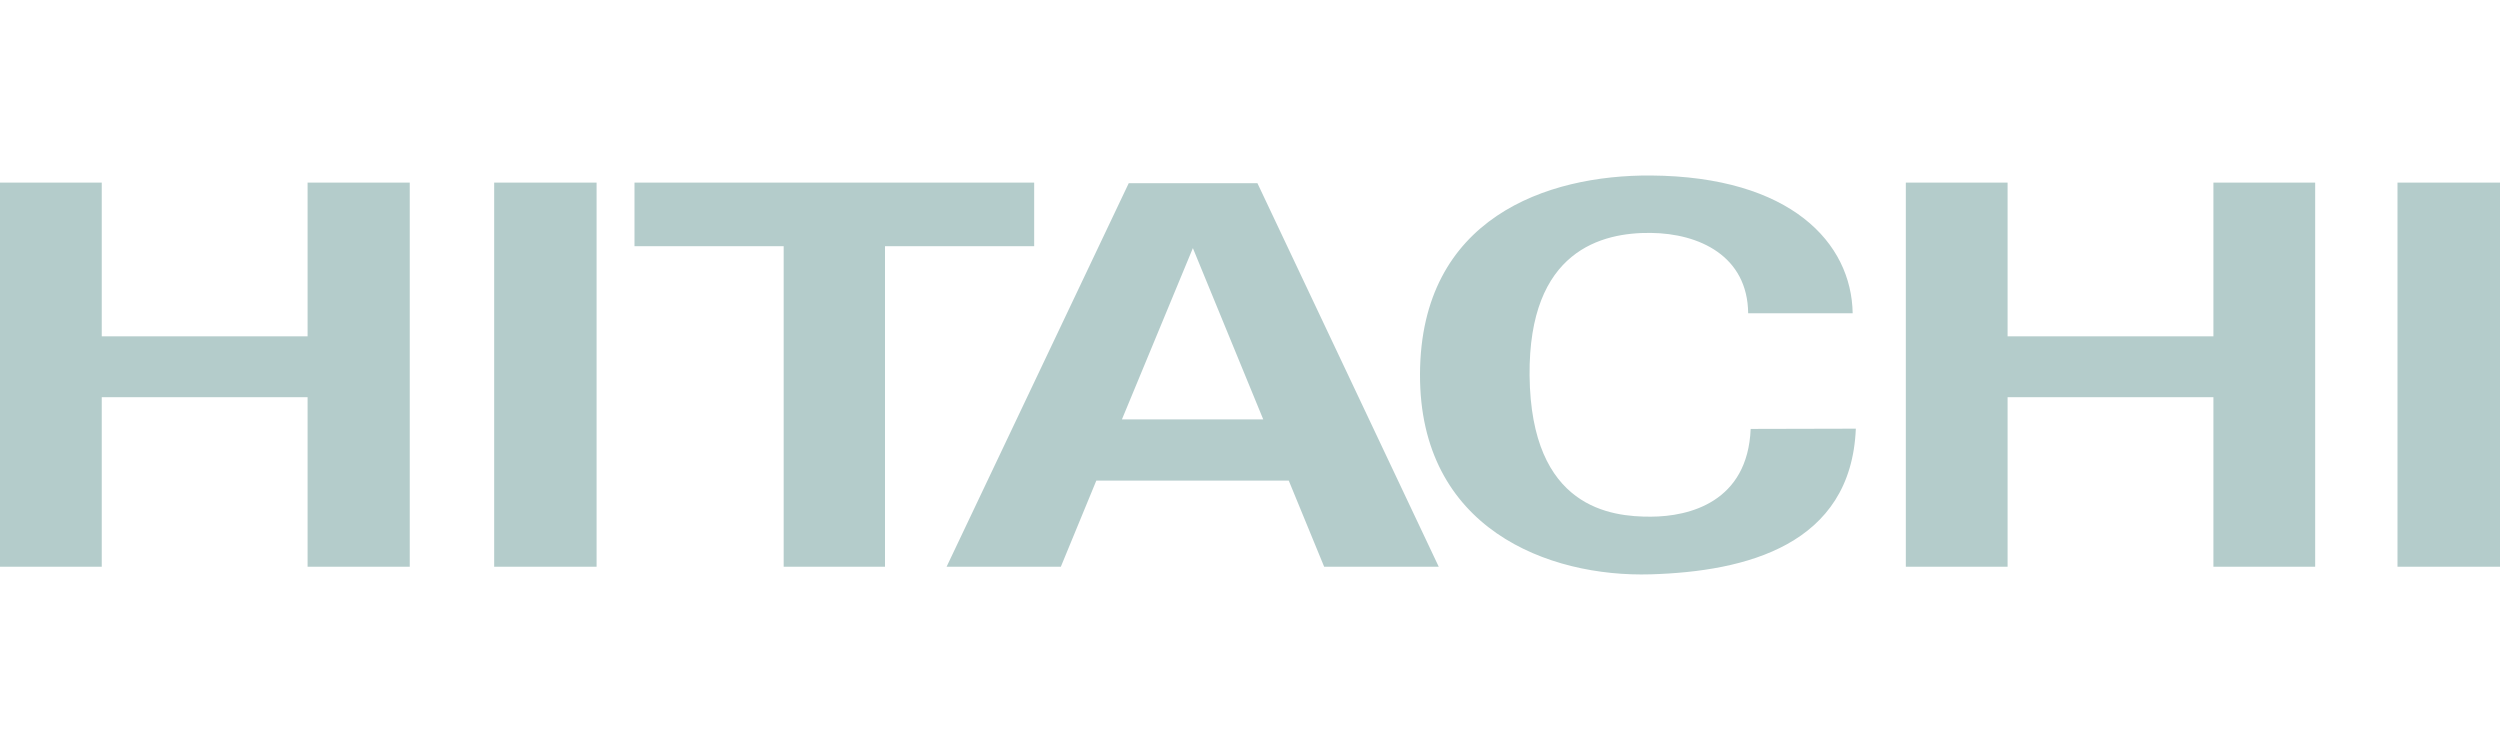
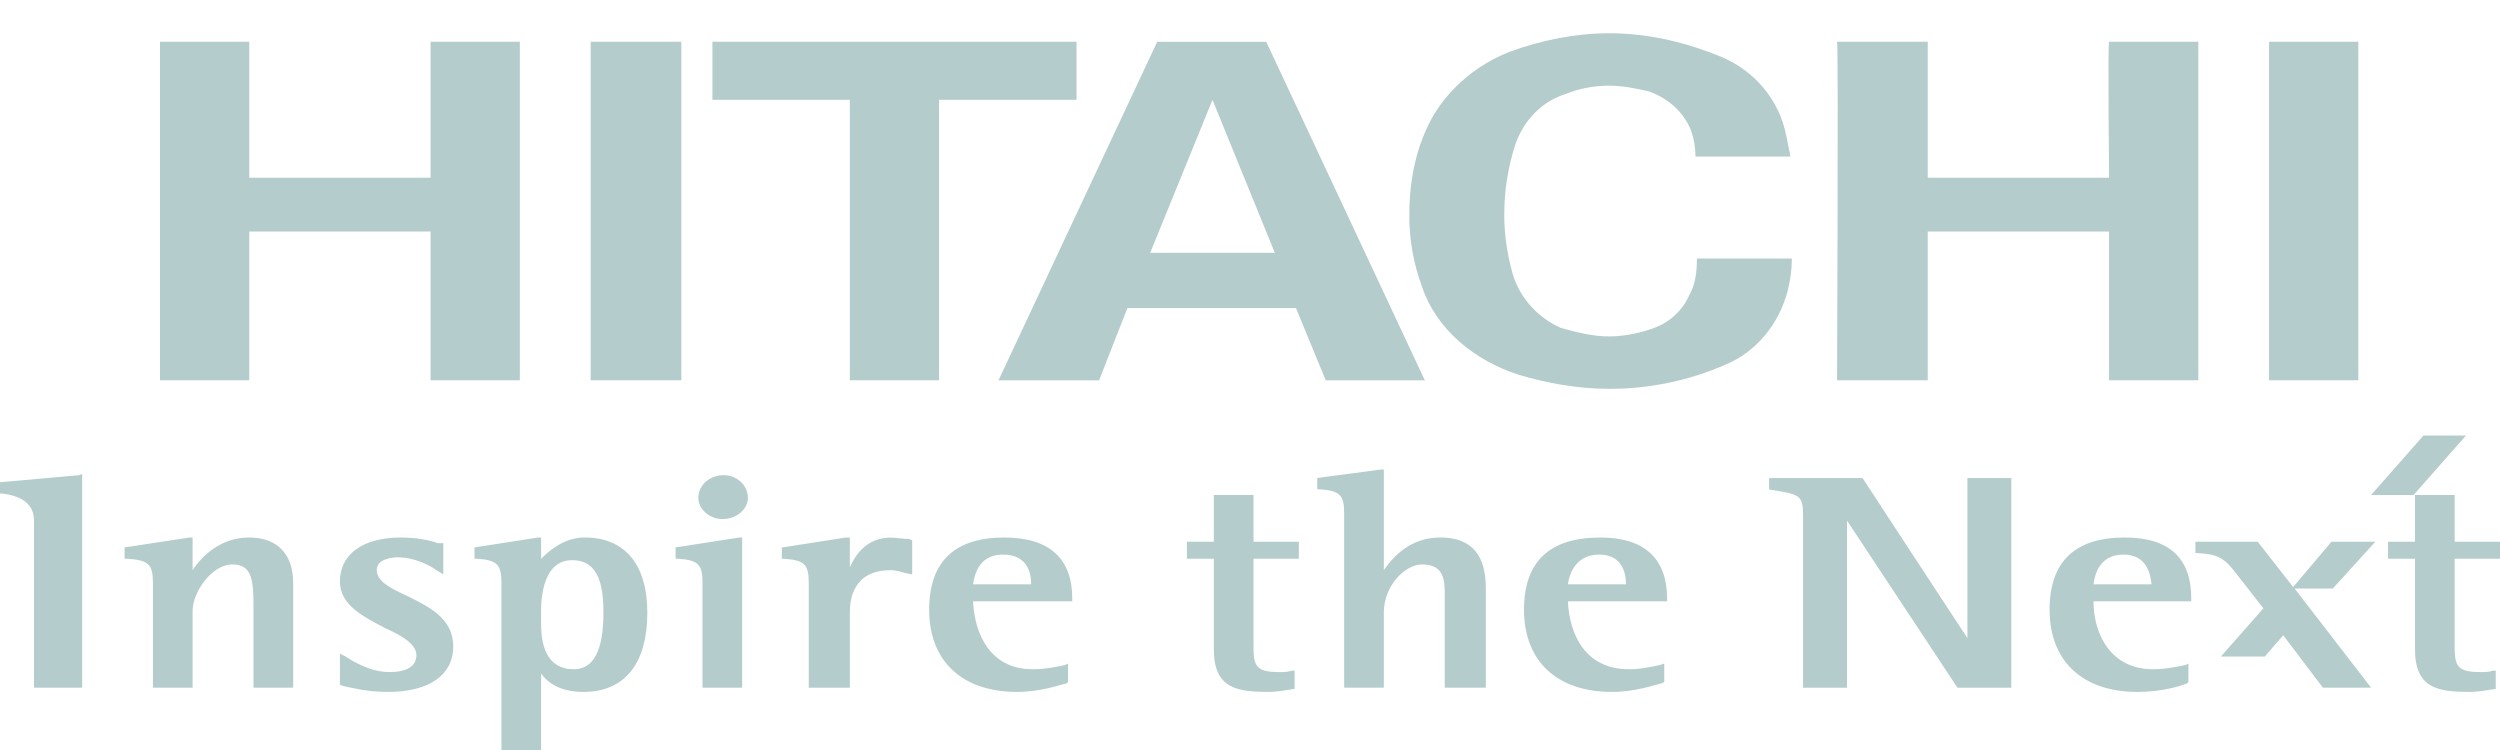
<svg xmlns="http://www.w3.org/2000/svg" id="svg1" width="300" height="90" viewBox="0 0 300 90">
-   <path d="M198.1,21.06c-12.45-.08-27.62,5.08-27.7,23.82-.08,18.56,15.41,24.41,27.7,24.04,11.42-.34,24.03-3.51,24.6-17.48l-12.62.03c-.36,8.78-7.36,10.52-11.98,10.53-4.74.02-14.39-.98-14.55-16.93-.14-15.06,8.71-17.19,14.55-17.12,5.83.06,11.61,2.78,11.68,9.64h12.54c-.13-8.41-7.38-16.41-24.22-16.53ZM0,21.91v46.1h12.21v-20.35h24.7v20.35h12.26V21.91h-12.26v18.45H12.21v-18.45H0ZM59.3,21.91v46.1h12.29V21.91h-12.29ZM76.14,21.91v7.63h17.9v38.47h12.16V29.54h17.9v-7.63h-47.96ZM228.7,21.91v46.1h12.21v-20.35h24.7v20.35h12.21V21.91h-12.21v18.45h-24.7v-18.45h-12.21ZM287.7,21.91v46.1h12.3V21.91h-12.3ZM135.45,21.98l-21.86,46.03h13.71l4.26-10.34h23.09s4.25,10.34,4.25,10.34h13.75l-21.76-46.03h-15.46ZM143.14,29.76l8.45,20.57h-16.96s8.52-20.57,8.52-20.57Z" style="fill:#b4cccb;" />
+   <path d="M231.33,5.01v16.32h21.76s-.17-16.32,0-16.32h10.71v40.62h-10.71v-17.85h-21.76v17.85h-10.88s.17-40.62,0-40.62h10.88ZM129.18,5.01v6.97h-16.49v33.65h-10.71V11.98h-16.49v-6.97h43.68ZM170.99,45.64h-11.9l-3.57-8.67h-20.23l-3.4,8.67h-12.07l19.04-40.62h13.09l19.03,40.62h0ZM145.5,11.98l-7.48,18.36h14.96l-7.48-18.36h0ZM272.29,5.01h10.71v40.62h-10.71V5.01ZM29.91,5.01v16.32h21.76V5.01h10.71v40.62h-10.71v-17.85h-21.76v17.85h-10.71V5.01h10.71,0ZM70.88,5.01h10.88v40.62h-10.88V5.01ZM170.65,34.42c-1.03-2.77-1.55-5.71-1.53-8.67,0-4.25.85-8.33,2.89-11.9,2.04-3.4,5.27-6.12,9.18-7.65,3.74-1.36,7.82-2.21,11.9-2.21,4.93,0,9.52,1.19,13.6,2.89,3.91,1.7,6.8,5.1,7.65,9.35l.51,2.55h-11.39c0-1.04-.18-2.07-.51-3.06-.85-2.21-2.72-3.91-5.1-4.76-1.53-.34-3.06-.68-4.76-.68-1.81,0-3.6.34-5.27,1.02-2.72.85-4.93,3.06-5.95,5.95-.9,2.74-1.36,5.61-1.36,8.5,0,2.38.34,4.76,1.02,7.14.85,2.89,3.06,5.27,5.78,6.46,1.87.51,3.74,1.02,5.78,1.02,1.7,0,3.4-.34,4.93-.85,2.21-.68,3.91-2.21,4.76-4.25.68-1.19.85-2.72.85-4.25h11.39c0,1.36-.17,2.55-.51,3.91-1.02,3.91-3.74,7.31-7.48,8.84-4.4,1.92-9.14,2.9-13.94,2.89-3.74,0-7.48-.68-10.88-1.7-5.27-1.7-9.86-5.44-11.56-10.54ZM9.52,57.02l-9.52.85v1.36h.34q3.74.51,3.74,3.23v20.06h5.78v-25.67l-.34.17ZM29.91,64.5c-3.57,0-5.78,2.38-6.8,3.91v-3.91h-.34l-7.82,1.19v1.36h.34c2.55.17,3.06.68,3.06,2.89v12.58h4.76v-9.18c0-2.38,2.38-5.61,4.76-5.61s2.55,1.87,2.55,5.1v9.69h4.76v-12.58c0-3.4-1.87-5.44-5.27-5.44h0ZM48.78,71.47c-1.87-.85-3.57-1.7-3.57-3.06s1.87-1.53,2.55-1.53c2.04,0,3.91,1.02,4.59,1.53l.85.51v-3.74h-.68c-.85-.34-2.55-.68-4.42-.68-4.59,0-7.31,2.04-7.31,5.27,0,2.89,2.89,4.25,5.44,5.61,1.87.85,3.74,1.87,3.74,3.23s-1.19,2.04-3.23,2.04c-2.21,0-4.25-1.19-5.27-1.87l-.68-.34v3.74l.51.17c.85.17,2.72.68,5.27.68,4.93,0,7.82-2.04,7.82-5.44s-2.89-4.76-5.61-6.12h0ZM70.2,64.5c-1.87,0-3.57.85-5.27,2.55v-2.55h-.34l-7.65,1.19v1.36h.34c2.38.17,2.89.68,2.89,2.89v20.06h4.76v-9.18c.85,1.19,2.38,2.21,5.1,2.21,4.93,0,7.65-3.4,7.65-9.52,0-5.78-2.72-9.01-7.48-9.01h0ZM68.67,67.22c3.4,0,3.74,3.57,3.74,6.29,0,4.59-1.19,6.8-3.57,6.8-3.23,0-3.91-2.89-3.91-5.44v-1.53c0-1.87.34-6.12,3.74-6.12h0ZM81.07,65.69v1.36h.34c2.38.17,2.89.68,2.89,2.89v12.58h4.76v-18.02h-.34l-7.65,1.19ZM86.69,62.29c1.7,0,3.06-1.19,3.06-2.55,0-1.53-1.36-2.72-2.89-2.72-1.7,0-3.06,1.19-3.06,2.72,0,1.36,1.36,2.55,2.89,2.55ZM109.46,68.59v-3.74l-.34-.17c-.85,0-1.53-.17-2.21-.17-2.89,0-4.25,2.04-4.93,3.57v-3.57h-.51l-7.65,1.19v1.36h.34c2.38.17,2.89.68,2.89,2.89v12.58h4.93v-9.01c0-1.53.34-5.1,4.93-5.1.51,0,1.19.17,1.7.34l.85.17v-.34h0,0ZM128.67,71.81c0-4.76-2.72-7.31-8.16-7.31-5.95,0-9.01,2.89-9.01,8.67,0,6.12,3.91,9.86,10.54,9.86,2.89,0,5.1-.85,5.95-1.02l.17-.17v-2.21l-.34.17c-.85.17-2.21.51-3.91.51-5.1,0-6.97-4.25-7.14-8.15h11.9v-.34h0ZM120.34,66.55c2.72,0,3.4,1.87,3.4,3.57h-6.97c.17-1.36.85-3.57,3.57-3.57ZM172.86,64.5c-3.57,0-5.61,2.21-6.8,3.91v-12.07h-.34l-7.65,1.02v1.36h.34c2.38.17,2.89.68,2.89,2.89v20.91h4.76v-9.01c0-3.23,2.55-5.78,4.59-5.78,2.72,0,2.72,2.04,2.72,3.74v11.05h4.93v-11.56c0-1.87,0-6.46-5.44-6.46h0ZM200.05,71.81c0-4.76-2.72-7.31-7.99-7.31-6.12,0-9.18,2.89-9.18,8.67,0,6.12,3.91,9.86,10.54,9.86,2.89,0,5.1-.85,5.95-1.02l.34-.17v-2.21l-.51.17c-.85.17-2.21.51-3.74.51-5.27,0-7.14-4.25-7.31-8.15h11.9v-.34h0ZM191.89,66.55c2.55,0,3.23,1.87,3.23,3.57h-6.97c.17-1.36,1.02-3.57,3.74-3.57h0ZM145.66,59.4v5.61h-3.23v2.04h3.23v10.88c0,4.76,2.89,5.1,6.63,5.1.85,0,1.87-.17,2.89-.34h.17v-2.21h-.34c-.51.17-.85.17-1.53.17-2.89,0-3.06-.85-3.06-3.23v-10.37h5.44v-2.04h-5.44v-5.61h-4.76ZM241.02,57.37h-4.93v19.21c-1.02-1.53-12.58-19.21-12.58-19.21h-11.22v1.36l1.02.17c2.89.51,3.06.68,3.06,3.4v20.23h5.27v-20.06c1.02,1.53,13.26,20.06,13.26,20.06h6.46v-25.16h-.34,0ZM262.95,71.81c0-4.76-2.55-7.31-7.99-7.31-5.95,0-9.01,2.89-9.01,8.67,0,6.12,3.91,9.86,10.54,9.86,2.89,0,5.1-.68,5.95-1.02l.17-.17v-2.21l-.34.17c-.85.17-2.38.51-3.91.51-5.1,0-7.14-4.25-7.14-8.15h11.73v-.34ZM254.79,66.55c2.55,0,3.23,1.87,3.4,3.57h-6.97c.17-1.36.85-3.57,3.57-3.57ZM289.8,59.4v5.61h-3.23v2.04h3.23v10.88c0,4.76,2.89,5.1,6.63,5.1.85,0,1.87-.17,2.89-.34h.17v-2.21h-.34c-.51.17-.85.17-1.53.17-2.89,0-3.06-.85-3.06-3.23v-10.37h5.44v-2.04h-5.44v-5.61h-4.76ZM279.94,70.62l5.1-5.61h-5.27l-4.59,5.44-4.25-5.44h-7.48v1.36h.34c2.55.17,3.23.68,4.76,2.72l3.06,3.91-5.1,5.78h5.27l2.21-2.55,4.76,6.29h5.78l-9.18-11.9h4.59Z" style="fill:#b4cccb; fill-rule:evenodd;" />
+   <path d="M289.63,59.4h-5.1l6.29-7.14h5.1l-6.29,7.14Z" style="fill:#b4cccb; fill-rule:evenodd;" />
</svg>
